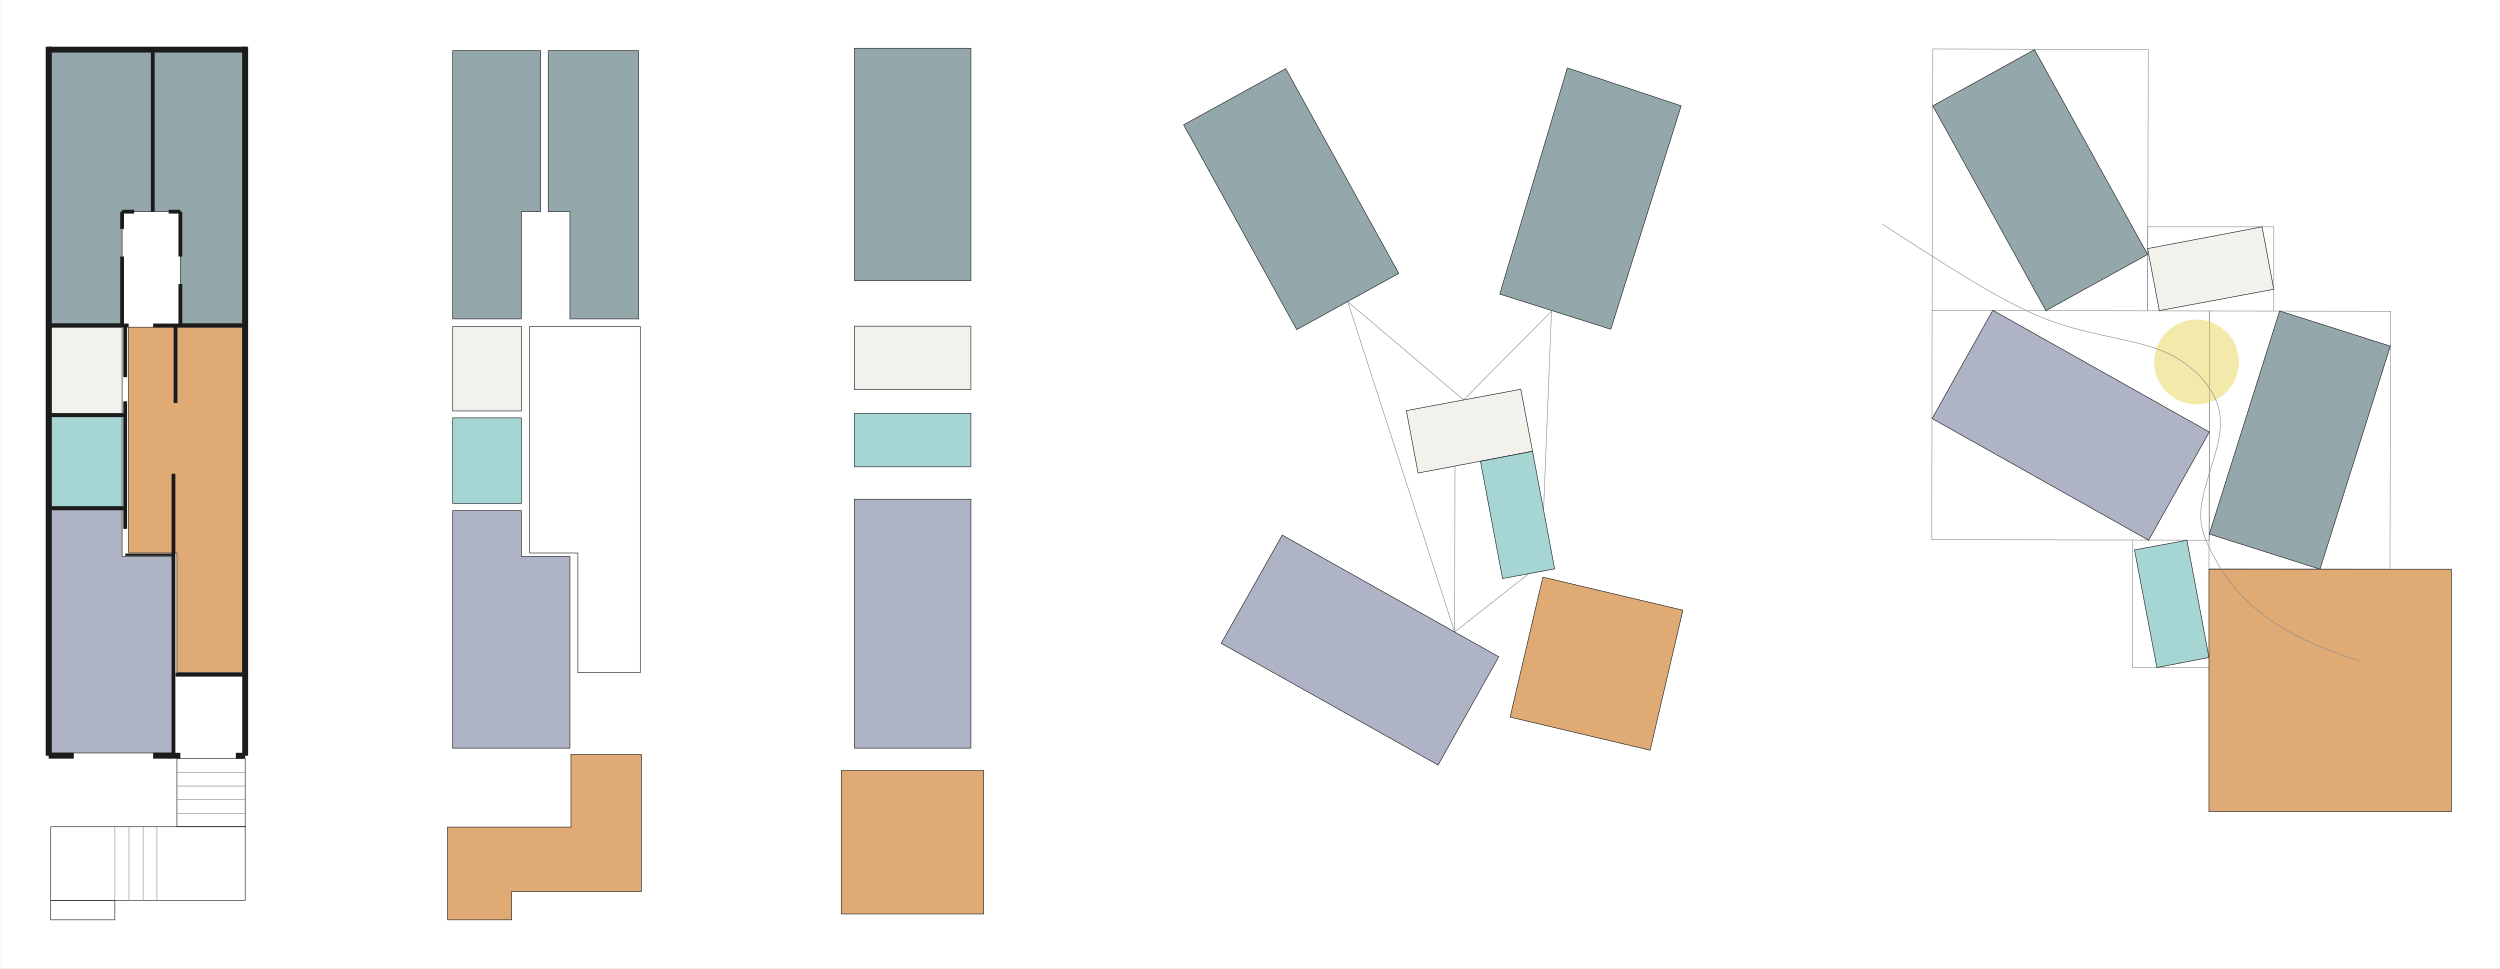
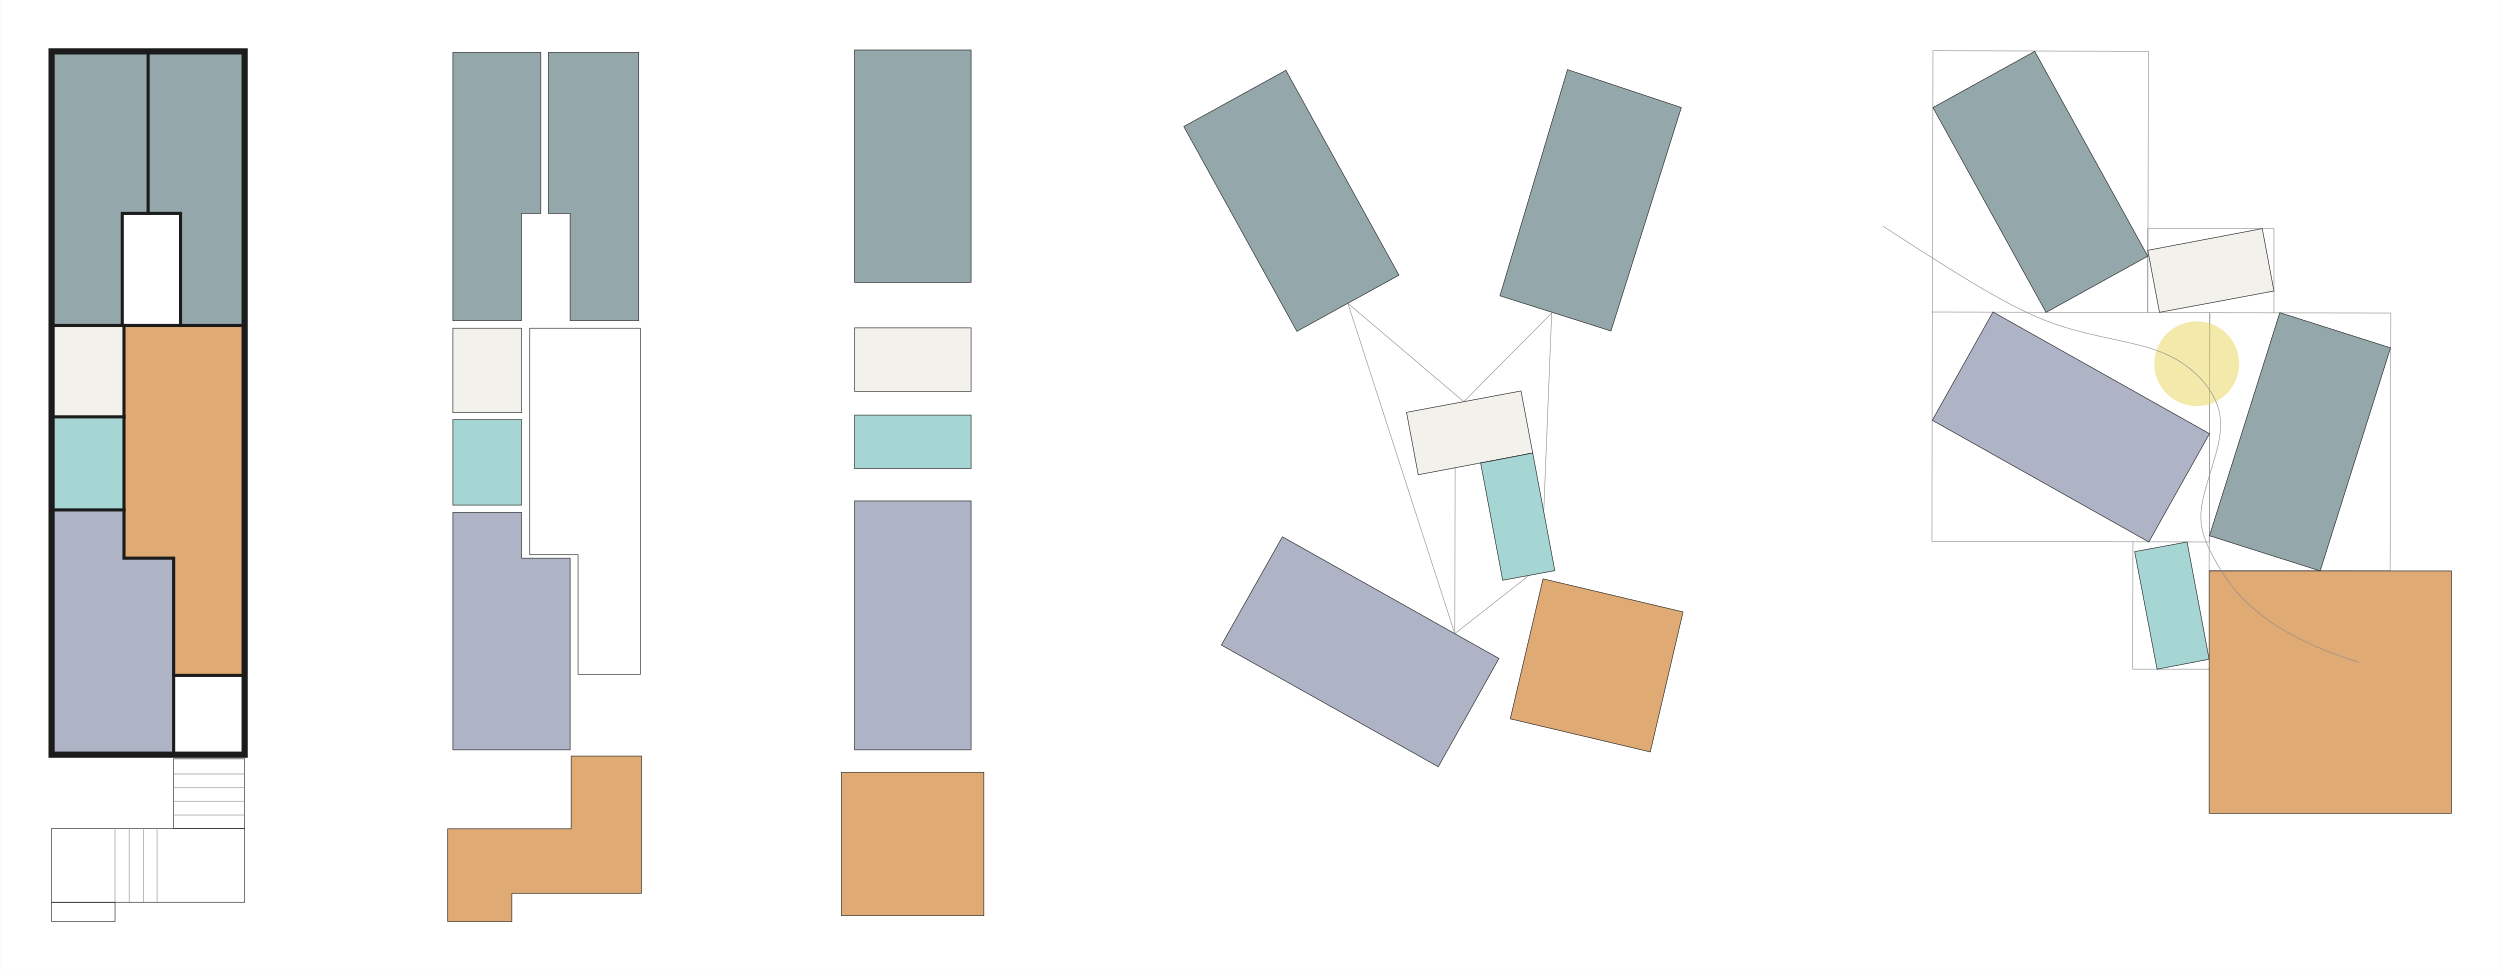
- <svg xmlns="http://www.w3.org/2000/svg" viewBox="0 0 724.9 280.8" width="2900" height="1123">
+ <svg xmlns="http://www.w3.org/2000/svg" viewBox="0 0 725.0 281.3" width="2900" height="1125">
  <rect width="100%" height="100%" fill="#fff" />
-   <g transform="translate(-726.20 -536.60)">
-     <path d="M741.00 551.00 L770.40 551.00 L770.40 598.00 L761.50 598.00 L761.50 630.50 L741.00 630.50 Z" fill="#94A8AB" stroke="#1b1b1b" stroke-width="0.7" vector-effect="non-scaling-stroke" stroke-linejoin="miter" />
-     <path d="M770.40 551.00 L796.40 551.00 L796.40 630.50 L778.40 630.50 L778.40 598.00 L770.40 598.00 Z" fill="#94A8AB" stroke="#1b1b1b" stroke-width="0.7" vector-effect="non-scaling-stroke" stroke-linejoin="miter" />
-     <path d="M741.00 631.50 L761.50 631.50 L761.50 656.50 L741.00 656.50 Z" fill="#F2F1EC" stroke="#1b1b1b" stroke-width="0.7" vector-effect="non-scaling-stroke" stroke-linejoin="miter" />
-     <path d="M741.00 657.50 L761.50 657.50 L761.50 683.50 L741.00 683.50 Z" fill="#A6D6D4" stroke="#1b1b1b" stroke-width="0.7" vector-effect="non-scaling-stroke" stroke-linejoin="miter" />
-     <path d="M741.00 684.50 L761.50 684.50 L761.50 698.00 L776.40 698.00 L776.40 755.00 L741.00 755.00 Z" fill="#AEB3C6" stroke="#1b1b1b" stroke-width="0.7" vector-effect="non-scaling-stroke" stroke-linejoin="miter" />
-     <path d="M763.40 631.50 L796.40 631.50 L796.40 731.70 L777.40 731.70 L777.40 697.00 L763.40 697.00 Z" fill="#DFAA74" stroke="#1b1b1b" stroke-width="0.7" vector-effect="non-scaling-stroke" stroke-linejoin="miter" />
-     <rect x="739.35" y="550.15" width="1.70" height="205.65" fill="#1b1b1b" />
-     <rect x="796.35" y="550.15" width="1.70" height="205.65" fill="#1b1b1b" />
-     <rect x="740.20" y="550.15" width="57.00" height="1.70" fill="#1b1b1b" />
-     <rect x="740.20" y="754.95" width="7.30" height="1.70" fill="#1b1b1b" />
-     <rect x="770.50" y="754.95" width="7.90" height="1.70" fill="#1b1b1b" />
-     <rect x="794.50" y="754.95" width="2.70" height="1.70" fill="#1b1b1b" />
-     <rect x="769.85" y="551.00" width="1.10" height="47.00" fill="#1b1b1b" />
-     <rect x="761.50" y="597.45" width="3.50" height="1.10" fill="#1b1b1b" />
-     <rect x="775.00" y="597.45" width="3.40" height="1.10" fill="#1b1b1b" />
-     <rect x="760.95" y="598.00" width="1.10" height="5.00" fill="#1b1b1b" />
-     <rect x="760.95" y="611.00" width="1.10" height="20.00" fill="#1b1b1b" />
-     <rect x="777.85" y="598.00" width="1.10" height="13.00" fill="#1b1b1b" />
-     <rect x="777.85" y="619.00" width="1.10" height="12.00" fill="#1b1b1b" />
-     <rect x="740.20" y="630.45" width="23.20" height="1.10" fill="#1b1b1b" />
-     <rect x="770.50" y="630.45" width="26.70" height="1.10" fill="#1b1b1b" />
-     <rect x="740.20" y="656.45" width="22.20" height="1.10" fill="#1b1b1b" />
-     <rect x="740.20" y="683.45" width="22.20" height="1.10" fill="#1b1b1b" />
-     <rect x="761.85" y="631.00" width="1.10" height="15.00" fill="#1b1b1b" />
-     <rect x="761.85" y="653.00" width="1.10" height="37.00" fill="#1b1b1b" />
-     <rect x="762.40" y="697.17" width="14.00" height="0.66" fill="#1b1b1b" />
-     <rect x="776.45" y="631.00" width="1.10" height="22.50" fill="#1b1b1b" />
-     <rect x="775.85" y="674.00" width="1.10" height="81.80" fill="#1b1b1b" />
-     <rect x="777.00" y="731.75" width="20.20" height="1.10" fill="#1b1b1b" />
-     <path d="M777.40 756.60 L797.20 756.60 L797.20 776.40 L777.40 776.40 Z" fill="none" stroke="#1b1b1b" stroke-width="0.7" vector-effect="non-scaling-stroke" stroke-linejoin="miter" />
-     <path d="M777.40 760.60 L797.20 760.60" stroke="#8b8c8e" stroke-width="0.7" vector-effect="non-scaling-stroke" fill="none" stroke-linecap="round" />
-     <path d="M777.40 764.60 L797.20 764.60" stroke="#8b8c8e" stroke-width="0.7" vector-effect="non-scaling-stroke" fill="none" stroke-linecap="round" />
-     <path d="M777.40 768.50 L797.20 768.50" stroke="#8b8c8e" stroke-width="0.7" vector-effect="non-scaling-stroke" fill="none" stroke-linecap="round" />
-     <path d="M777.40 772.50 L797.20 772.50" stroke="#8b8c8e" stroke-width="0.7" vector-effect="non-scaling-stroke" fill="none" stroke-linecap="round" />
-     <path d="M740.80 776.40 L797.20 776.40 L797.20 797.80 L740.80 797.80 Z" fill="none" stroke="#1b1b1b" stroke-width="0.7" vector-effect="non-scaling-stroke" stroke-linejoin="miter" />
+   <g transform="translate(-726.10 -536.10)">
+     <path d="M741.00 551.00 L769.00 551.00 L769.00 598.00 L761.50 598.00 L761.50 630.50 L741.00 630.50 Z" fill="#94A8AB" stroke="#1b1b1b" stroke-width="0.7" vector-effect="non-scaling-stroke" stroke-linejoin="miter" />
+     <path d="M769.00 551.00 L797.00 551.00 L797.00 630.50 L778.40 630.50 L778.40 598.00 L769.00 598.00 Z" fill="#94A8AB" stroke="#1b1b1b" stroke-width="0.7" vector-effect="non-scaling-stroke" stroke-linejoin="miter" />
+     <path d="M741.00 630.50 L762.00 630.50 L762.00 657.00 L741.00 657.00 Z" fill="#F2F1EC" stroke="#1b1b1b" stroke-width="0.7" vector-effect="non-scaling-stroke" stroke-linejoin="miter" />
+     <path d="M741.00 657.00 L762.00 657.00 L762.00 684.00 L741.00 684.00 Z" fill="#A6D6D4" stroke="#1b1b1b" stroke-width="0.7" vector-effect="non-scaling-stroke" stroke-linejoin="miter" />
+     <path d="M741.00 684.00 L762.00 684.00 L762.00 698.00 L776.40 698.00 L776.40 755.00 L741.00 755.00 Z" fill="#AEB3C6" stroke="#1b1b1b" stroke-width="0.7" vector-effect="non-scaling-stroke" stroke-linejoin="miter" />
+     <path d="M762.00 630.50 L797.00 630.50 L797.00 732.00 L776.40 732.00 L776.40 698.00 L762.00 698.00 Z" fill="#DFAA74" stroke="#1b1b1b" stroke-width="0.7" vector-effect="non-scaling-stroke" stroke-linejoin="miter" />
+     <path d="M769.00 551.00 L769.00 598.00" fill="none" stroke="#1b1b1b" stroke-width="0.9" stroke-linecap="square" stroke-linejoin="miter" />
+     <path d="M761.50 630.50 L761.50 598.00 L778.40 598.00 L778.40 630.50" fill="none" stroke="#1b1b1b" stroke-width="0.9" stroke-linecap="square" stroke-linejoin="miter" />
+     <path d="M741.00 630.50 L797.00 630.50" fill="none" stroke="#1b1b1b" stroke-width="0.9" stroke-linecap="square" stroke-linejoin="miter" />
+     <path d="M762.00 630.50 L762.00 698.00 L776.40 698.00 L776.40 755.00" fill="none" stroke="#1b1b1b" stroke-width="0.9" stroke-linecap="square" stroke-linejoin="miter" />
+     <path d="M741.00 657.00 L762.00 657.00" fill="none" stroke="#1b1b1b" stroke-width="0.9" stroke-linecap="square" stroke-linejoin="miter" />
+     <path d="M741.00 684.00 L762.00 684.00" fill="none" stroke="#1b1b1b" stroke-width="0.9" stroke-linecap="square" stroke-linejoin="miter" />
+     <path d="M776.40 732.00 L797.00 732.00" fill="none" stroke="#1b1b1b" stroke-width="0.9" stroke-linecap="square" stroke-linejoin="miter" />
+     <path d="M741.00 551.00 L797.00 551.00 L797.00 755.00 L741.00 755.00 L741.00 551.00" fill="none" stroke="#1b1b1b" stroke-width="1.8" stroke-linecap="square" stroke-linejoin="miter" />
+     <path d="M776.40 756.20 L797.00 756.20 L797.00 776.40 L776.40 776.40 Z" fill="none" stroke="#1b1b1b" stroke-width="0.7" vector-effect="non-scaling-stroke" stroke-linejoin="miter" />
+     <path d="M776.40 760.60 L797.00 760.60" stroke="#8b8c8e" stroke-width="0.7" vector-effect="non-scaling-stroke" fill="none" stroke-linecap="round" />
+     <path d="M776.40 764.60 L797.00 764.60" stroke="#8b8c8e" stroke-width="0.7" vector-effect="non-scaling-stroke" fill="none" stroke-linecap="round" />
+     <path d="M776.40 768.50 L797.00 768.50" stroke="#8b8c8e" stroke-width="0.7" vector-effect="non-scaling-stroke" fill="none" stroke-linecap="round" />
+     <path d="M776.40 772.50 L797.00 772.50" stroke="#8b8c8e" stroke-width="0.7" vector-effect="non-scaling-stroke" fill="none" stroke-linecap="round" />
+     <path d="M741.00 776.40 L797.00 776.40 L797.00 797.80 L741.00 797.80 Z" fill="none" stroke="#1b1b1b" stroke-width="0.7" vector-effect="non-scaling-stroke" stroke-linejoin="miter" />
    <path d="M759.40 776.40 L759.40 797.80" stroke="#8b8c8e" stroke-width="0.7" vector-effect="non-scaling-stroke" fill="none" stroke-linecap="round" />
    <path d="M763.50 776.40 L763.50 797.80" stroke="#8b8c8e" stroke-width="0.7" vector-effect="non-scaling-stroke" fill="none" stroke-linecap="round" />
    <path d="M767.60 776.40 L767.60 797.80" stroke="#8b8c8e" stroke-width="0.7" vector-effect="non-scaling-stroke" fill="none" stroke-linecap="round" />
    <path d="M771.60 776.40 L771.60 797.80" stroke="#8b8c8e" stroke-width="0.7" vector-effect="non-scaling-stroke" fill="none" stroke-linecap="round" />
-     <path d="M740.80 797.80 L759.40 797.80 L759.40 803.40 L740.80 803.40 Z" fill="none" stroke="#1b1b1b" stroke-width="0.7" vector-effect="non-scaling-stroke" stroke-linejoin="miter" />
+     <path d="M741.00 797.80 L759.40 797.80 L759.40 803.40 L741.00 803.40 Z" fill="none" stroke="#1b1b1b" stroke-width="0.7" vector-effect="non-scaling-stroke" stroke-linejoin="miter" />
  </g>
-   <g transform="translate(-755.00 -536.60)">
+   <g transform="translate(-754.90 -536.10)">
    <path d="M886.20 551.30 L911.70 551.30 L911.70 598.00 L906.10 598.00 L906.10 629.10 L886.20 629.10 Z" fill="#94A8AB" stroke="#1b1b1b" stroke-width="0.7" vector-effect="non-scaling-stroke" stroke-linejoin="miter" />
    <path d="M913.90 551.30 L940.10 551.30 L940.10 629.10 L920.20 629.10 L920.20 598.00 L913.90 598.00 Z" fill="#94A8AB" stroke="#1b1b1b" stroke-width="0.7" vector-effect="non-scaling-stroke" stroke-linejoin="miter" />
    <path d="M886.20 631.30 L906.10 631.30 L906.10 655.80 L886.20 655.80 Z" fill="#F2F1EC" stroke="#1b1b1b" stroke-width="0.7" vector-effect="non-scaling-stroke" stroke-linejoin="miter" />
    <path d="M886.20 657.80 L906.10 657.80 L906.10 682.60 L886.20 682.60 Z" fill="#A6D6D4" stroke="#1b1b1b" stroke-width="0.7" vector-effect="non-scaling-stroke" stroke-linejoin="miter" />
    <path d="M886.20 684.70 L906.10 684.70 L906.10 698.00 L920.20 698.00 L920.20 753.60 L886.20 753.60 Z" fill="#AEB3C6" stroke="#1b1b1b" stroke-width="0.7" vector-effect="non-scaling-stroke" stroke-linejoin="miter" />
    <path d="M908.50 631.30 L940.60 631.30 L940.60 731.70 L922.50 731.70 L922.50 697.00 L908.50 697.00 Z" fill="none" stroke="#1b1b1b" stroke-width="0.7" vector-effect="non-scaling-stroke" stroke-linejoin="miter" />
    <path d="M884.70 803.40 L903.30 803.40 L903.30 795.20 L940.90 795.20 L940.90 755.40 L920.50 755.40 L920.50 776.50 L884.70 776.50 Z" fill="#DFAA74" stroke="#1b1b1b" stroke-width="0.7" vector-effect="non-scaling-stroke" stroke-linejoin="miter" />
  </g>
-   <g transform="translate(-786.20 -536.60)">
+   <g transform="translate(-786.10 -536.10)">
    <path d="M1033.90 550.60 L1067.70 550.60 L1067.70 618.00 L1033.90 618.00 Z" fill="#94A8AB" stroke="#1b1b1b" stroke-width="0.7" vector-effect="non-scaling-stroke" stroke-linejoin="miter" />
    <path d="M1033.90 631.20 L1067.70 631.20 L1067.70 649.60 L1033.90 649.60 Z" fill="#F2F1EC" stroke="#1b1b1b" stroke-width="0.7" vector-effect="non-scaling-stroke" stroke-linejoin="miter" />
    <path d="M1033.90 656.50 L1067.70 656.50 L1067.70 672.00 L1033.90 672.00 Z" fill="#A6D6D4" stroke="#1b1b1b" stroke-width="0.7" vector-effect="non-scaling-stroke" stroke-linejoin="miter" />
    <path d="M1033.90 681.40 L1067.70 681.40 L1067.70 753.60 L1033.90 753.60 Z" fill="#AEB3C6" stroke="#1b1b1b" stroke-width="0.7" vector-effect="non-scaling-stroke" stroke-linejoin="miter" />
    <path d="M1030.10 760.10 L1071.40 760.10 L1071.40 801.70 L1030.10 801.70 Z" fill="#DFAA74" stroke="#1b1b1b" stroke-width="0.7" vector-effect="non-scaling-stroke" stroke-linejoin="miter" />
  </g>
-   <g transform="translate(-810.00 -536.60)">
+   <g transform="translate(-809.90 -536.10)">
    <path d="M1200.80 624.10 L1234.40 652.60 L1259.90 626.90" stroke="#8b8c8e" stroke-width="0.7" vector-effect="non-scaling-stroke" fill="none" stroke-linecap="round" />
    <path d="M1200.80 624.10 L1231.80 719.90" stroke="#8b8c8e" stroke-width="0.7" vector-effect="non-scaling-stroke" fill="none" stroke-linecap="round" />
    <path d="M1259.90 626.90 L1257.60 684.60" stroke="#8b8c8e" stroke-width="0.7" vector-effect="non-scaling-stroke" fill="none" stroke-linecap="round" />
    <path d="M1231.80 719.90 L1253.30 703.00" stroke="#8b8c8e" stroke-width="0.7" vector-effect="non-scaling-stroke" fill="none" stroke-linecap="round" />
    <path d="M1231.80 719.90 L1231.90 671.80" stroke="#8b8c8e" stroke-width="0.7" vector-effect="non-scaling-stroke" fill="none" stroke-linecap="round" />
    <path d="M1182.80 556.50 L1215.60 615.90 L1186.00 632.20 L1153.20 572.80 Z" fill="#94A8AB" stroke="#1b1b1b" stroke-width="0.7" vector-effect="non-scaling-stroke" stroke-linejoin="miter" />
    <path d="M1277.10 632.10 L1297.50 567.30 L1264.50 556.30 L1244.90 621.90 Z" fill="#94A8AB" stroke="#1b1b1b" stroke-width="0.7" vector-effect="non-scaling-stroke" stroke-linejoin="miter" />
    <path d="M1254.40 667.50 L1251.00 649.50 L1217.80 655.70 L1221.20 673.80 Z" fill="#F2F1EC" stroke="#1b1b1b" stroke-width="0.7" vector-effect="non-scaling-stroke" stroke-linejoin="miter" />
    <path d="M1239.30 670.40 L1245.70 704.40 L1260.80 701.60 L1254.40 667.50 Z" fill="#A6D6D4" stroke="#1b1b1b" stroke-width="0.7" vector-effect="non-scaling-stroke" stroke-linejoin="miter" />
    <path d="M1244.60 727.10 L1181.80 691.80 L1164.10 723.20 L1227.00 758.50 Z" fill="#AEB3C6" stroke="#1b1b1b" stroke-width="0.7" vector-effect="non-scaling-stroke" stroke-linejoin="miter" />
    <path d="M1257.40 704.00 L1298.00 713.60 L1288.50 754.20 L1247.90 744.60 Z" fill="#DFAA74" stroke="#1b1b1b" stroke-width="0.7" vector-effect="non-scaling-stroke" stroke-linejoin="miter" />
  </g>
-   <g transform="translate(-828.40 -536.60)">
+   <g transform="translate(-828.30 -536.10)">
    <path d="M1388.70 626.60 L1388.90 550.80 L1451.40 551.00 L1451.20 626.70" stroke="#8b8c8e" stroke-width="0.7" vector-effect="non-scaling-stroke" fill="none" stroke-linecap="round" />
    <path d="M1451.20 626.70 L1451.20 602.40 L1487.80 602.40 L1487.80 626.80" stroke="#8b8c8e" stroke-width="0.7" vector-effect="non-scaling-stroke" fill="none" stroke-linecap="round" />
    <path d="M1469.20 626.80 L1388.70 626.60 L1388.60 693.10 L1469.10 693.30 L1469.20 626.80" stroke="#8b8c8e" stroke-width="0.7" vector-effect="non-scaling-stroke" fill="none" stroke-linecap="round" />
    <path d="M1469.20 626.80 L1521.70 626.90 L1521.50 701.70 L1469.00 701.60 L1469.20 626.80" stroke="#8b8c8e" stroke-width="0.7" vector-effect="non-scaling-stroke" fill="none" stroke-linecap="round" />
    <path d="M1446.90 693.30 L1446.80 730.20 L1469.00 730.20" stroke="#8b8c8e" stroke-width="0.7" vector-effect="non-scaling-stroke" fill="none" stroke-linecap="round" />
    <path d="M1421.70 626.70 L1451.20 610.40 L1418.40 551.00 L1388.90 567.30 Z" fill="#94A8AB" stroke="#1b1b1b" stroke-width="0.7" vector-effect="non-scaling-stroke" stroke-linejoin="miter" />
    <path d="M1487.80 620.50 L1484.40 602.40 L1451.20 608.70 L1454.60 626.70 Z" fill="#F2F1EC" stroke="#1b1b1b" stroke-width="0.7" vector-effect="non-scaling-stroke" stroke-linejoin="miter" />
    <path d="M1469.10 661.90 L1406.30 626.60 L1388.70 658.00 L1451.50 693.30 Z" fill="#AEB3C6" stroke="#1b1b1b" stroke-width="0.7" vector-effect="non-scaling-stroke" stroke-linejoin="miter" />
    <path d="M1469.10 691.50 L1501.20 701.70 L1521.60 637.00 L1489.50 626.80 Z" fill="#94A8AB" stroke="#1b1b1b" stroke-width="0.7" vector-effect="non-scaling-stroke" stroke-linejoin="miter" />
    <path d="M1453.90 730.20 L1469.00 727.30 L1462.60 693.30 L1447.40 696.10 Z" fill="#A6D6D4" stroke="#1b1b1b" stroke-width="0.7" vector-effect="non-scaling-stroke" stroke-linejoin="miter" />
    <path d="M1469.00 701.70 L1539.30 701.70 L1539.30 772.00 L1469.00 772.00 Z" fill="#DFAA74" stroke="#1b1b1b" stroke-width="0.7" vector-effect="non-scaling-stroke" stroke-linejoin="miter" />
    <circle cx="1465.4" cy="641.6" r="12.3" fill="#E9D766" fill-opacity=".55" />
    <path d="M1512.40 728.20 C1484.56 719.51 1476.02 707.76 1471.41 699.83 C1466.80 691.91 1466.12 687.80 1466.84 682.96 C1467.56 678.13 1469.68 672.55 1471.07 667.36 C1472.46 662.17 1473.13 657.35 1470.80 652.18 C1468.48 647.01 1463.17 641.48 1455.16 638.26 C1447.16 635.06 1436.45 634.16 1425.37 630.46 C1414.28 626.76 1402.82 620.25 1374.40 601.70" stroke="#8b8c8e" stroke-width="0.7" vector-effect="non-scaling-stroke" fill="none" stroke-linecap="round" />
  </g>
</svg>
